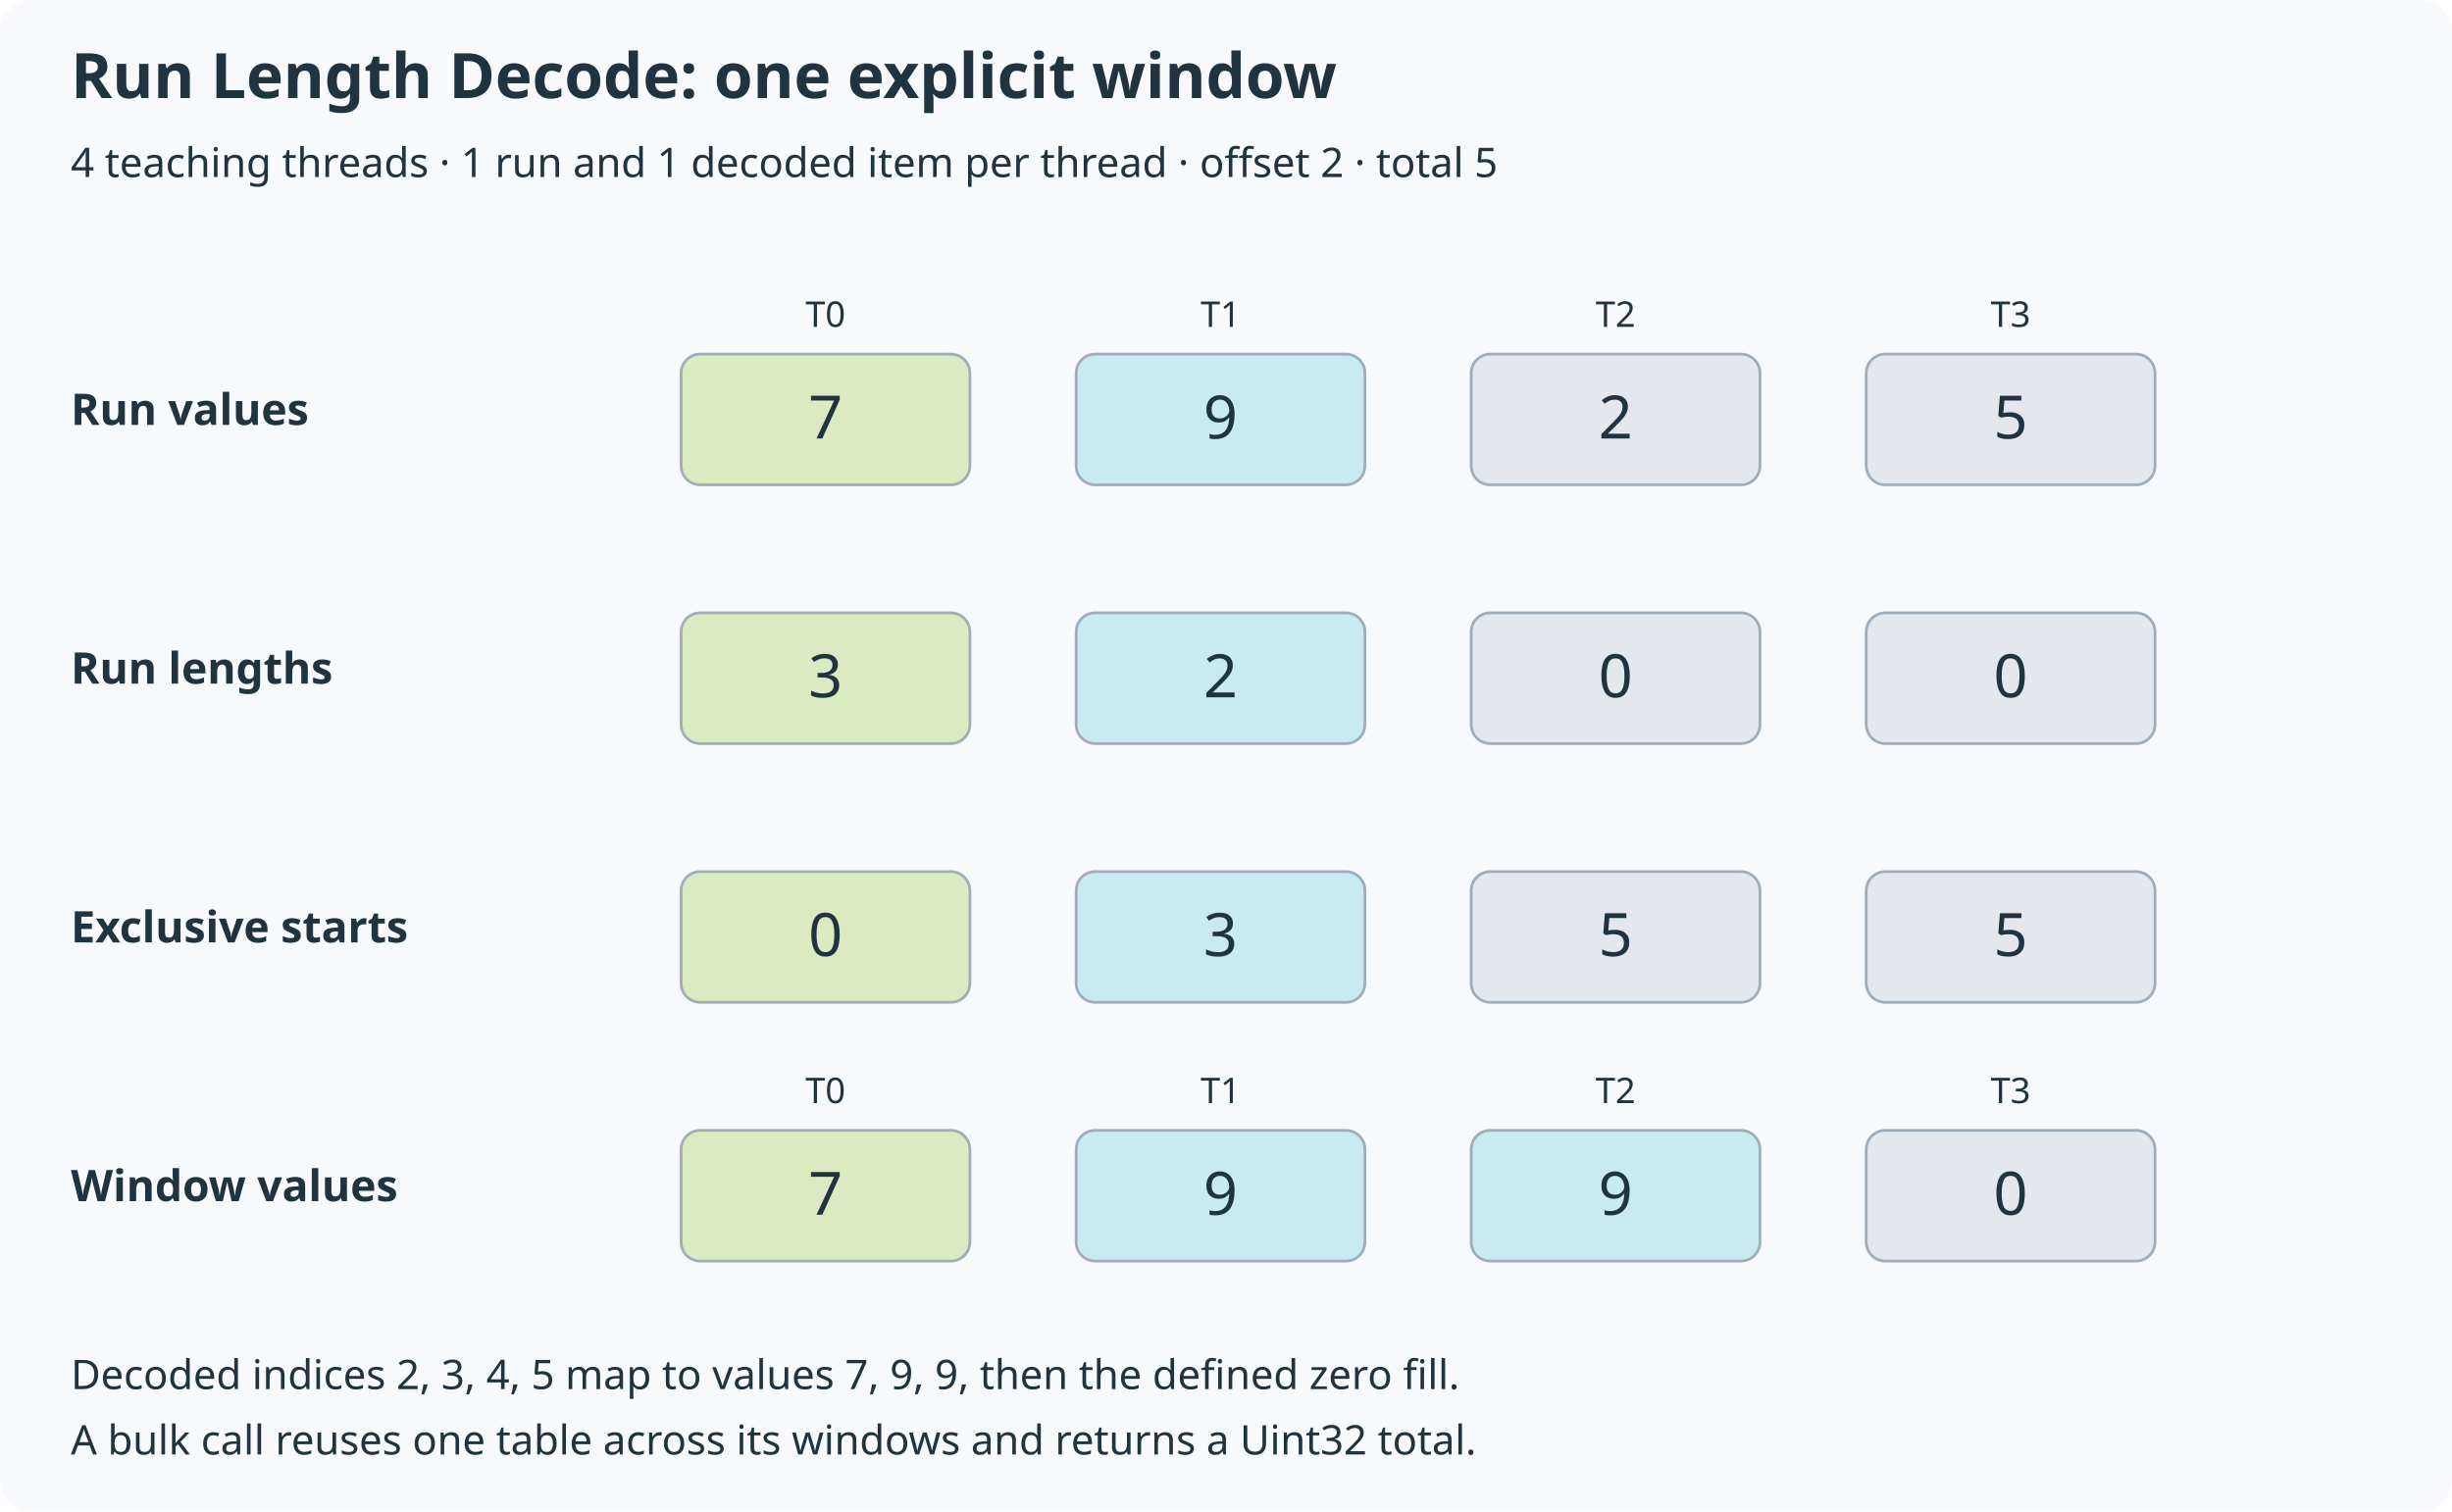
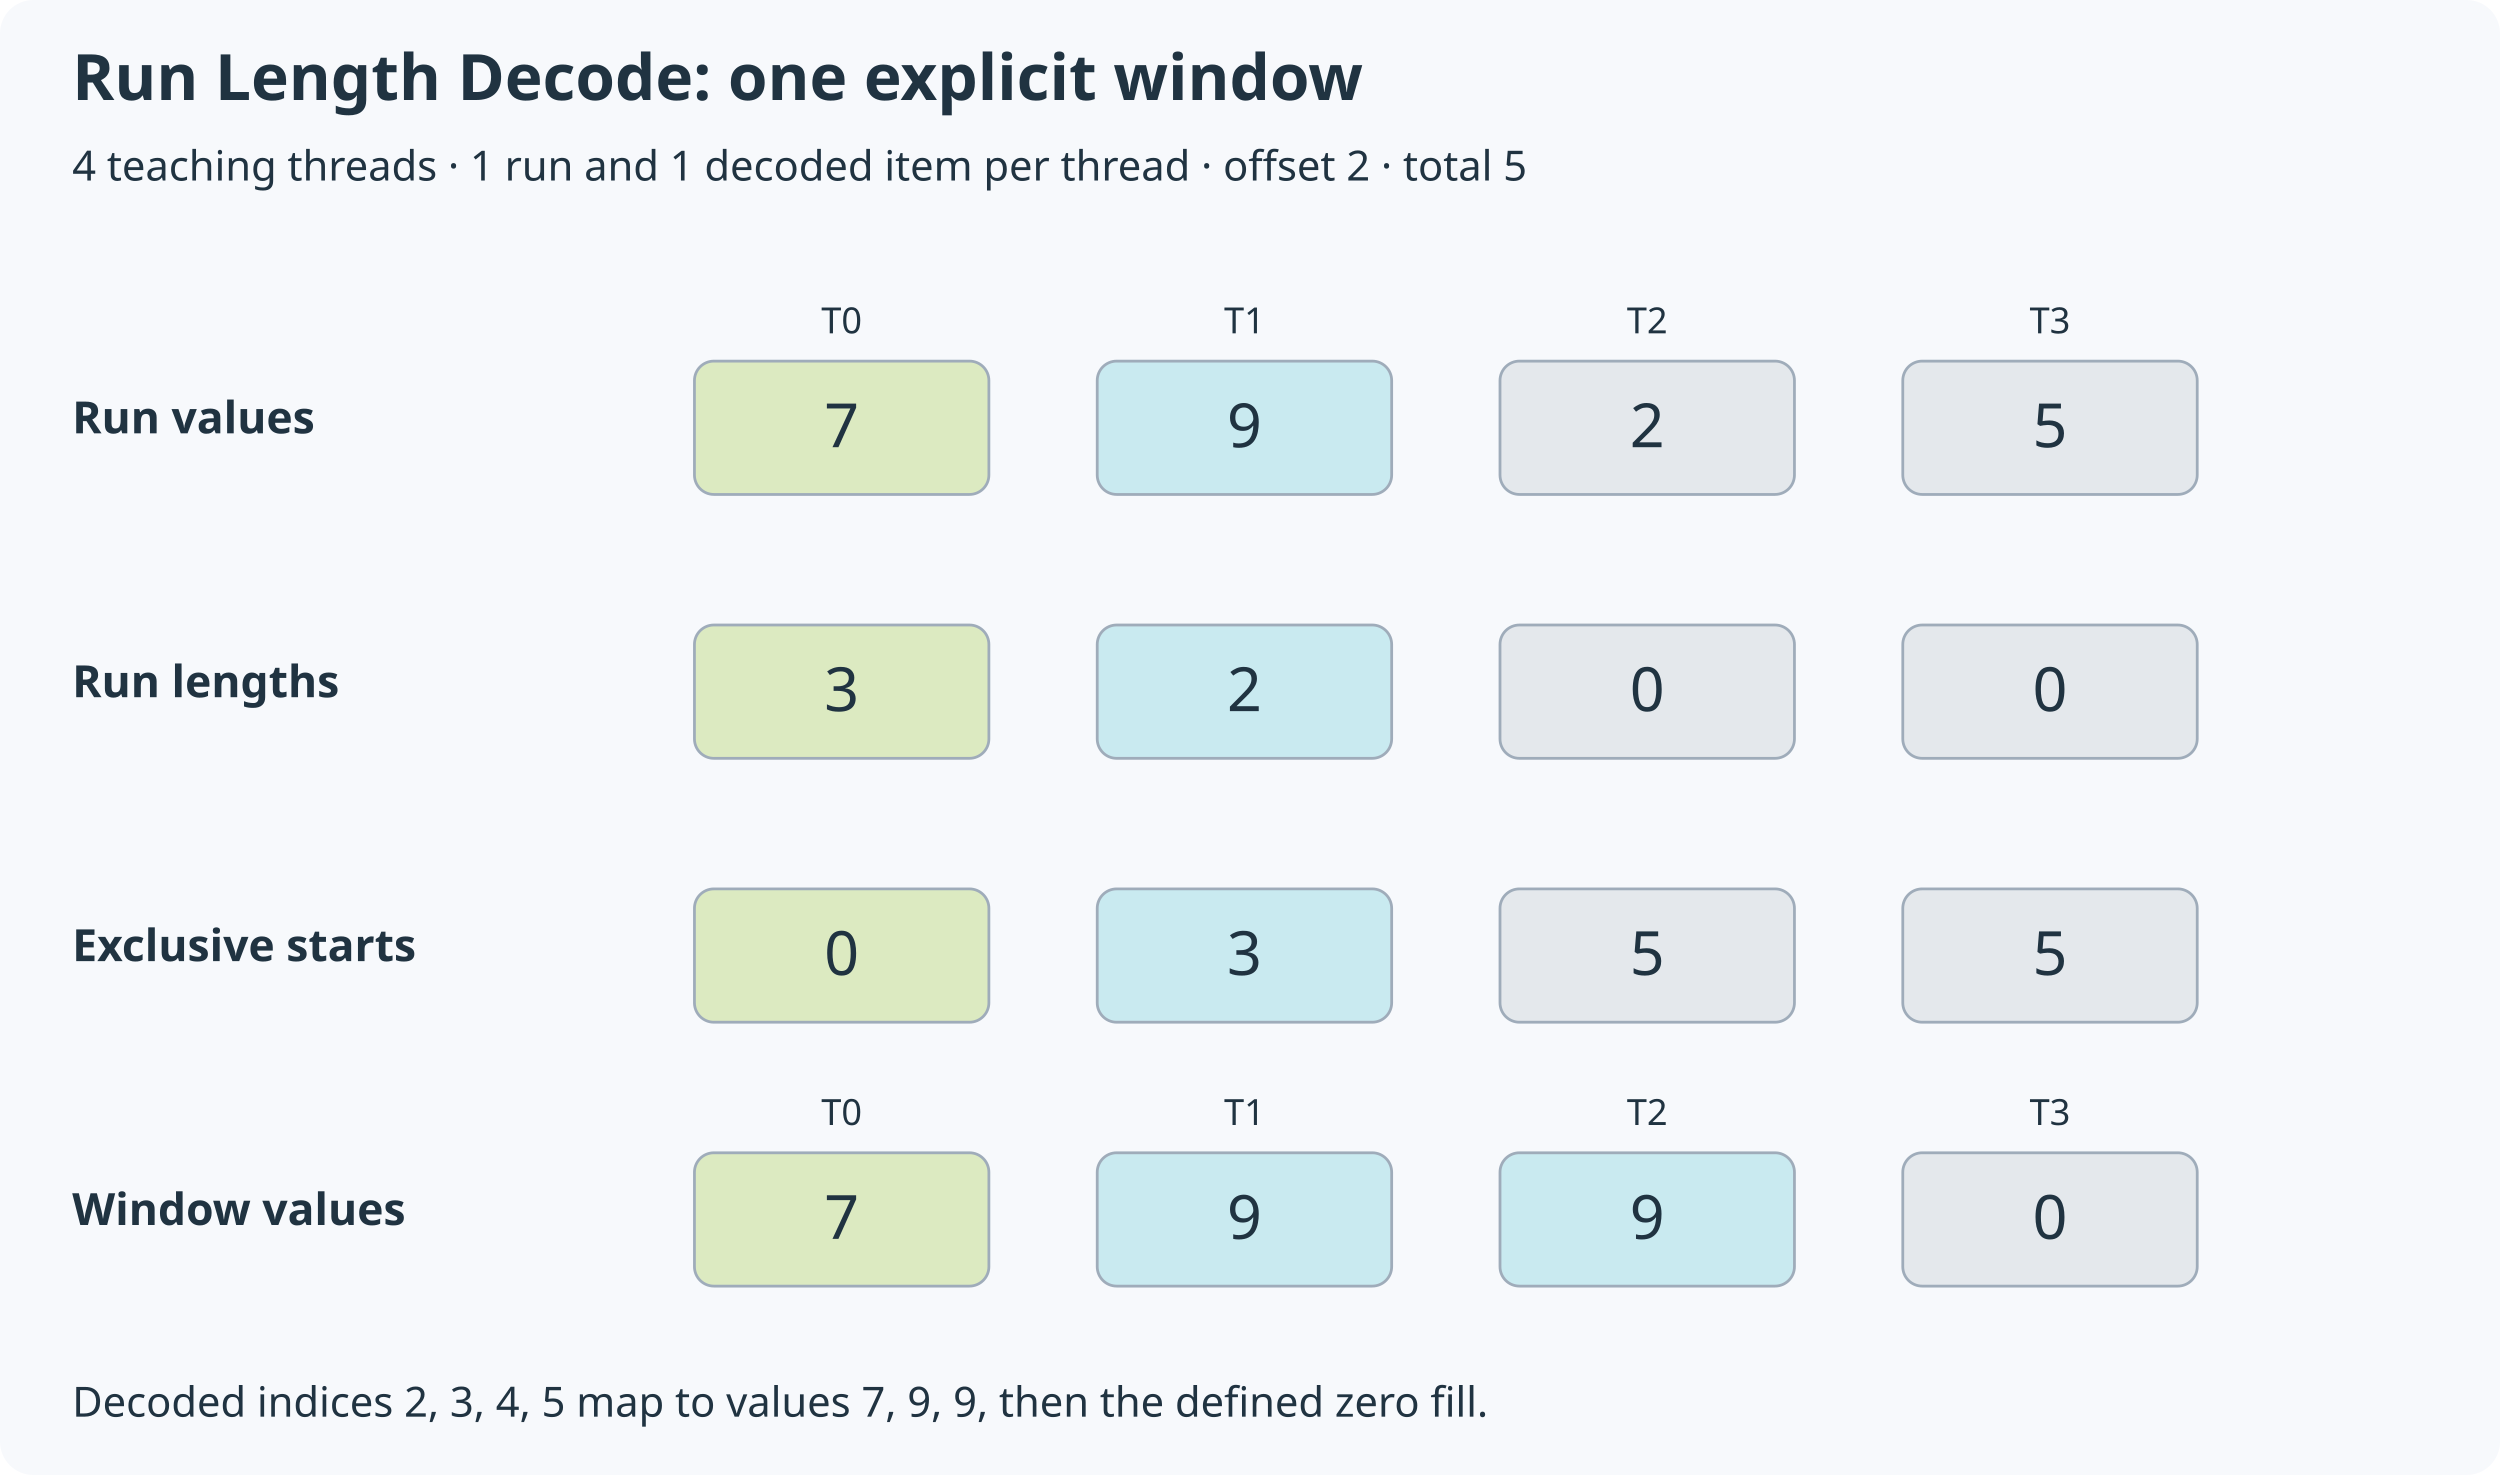
- <svg xmlns="http://www.w3.org/2000/svg" viewBox="0 0 900 555" role="img" aria-labelledby="title desc">
-   <rect width="900" height="555" rx="12" fill="#f7f9fc" />
+ <svg xmlns="http://www.w3.org/2000/svg" viewBox="0 0 900 531" role="img" aria-labelledby="title desc">
+   <rect width="900" height="531" rx="12" fill="#f7f9fc" />
  <g font-family="sans-serif" fill="#203341">
    <text x="26" y="36" font-size="23" font-weight="600">Run Length Decode: one explicit window</text>
    <text x="26" y="65" font-size="15">4 teaching threads · 1 run and 1 decoded item per thread · offset 2 · total 5</text>
    <text x="26" y="156" font-size="16" font-weight="600">Run values</text>
    <text x="303" y="120" text-anchor="middle" font-size="13">T0</text>
    <rect x="250" y="130" width="106" height="48" rx="7" fill="#dceac1" stroke="#9facba" />
    <text x="303" y="161" text-anchor="middle" font-size="22">7</text>
    <text x="448" y="120" text-anchor="middle" font-size="13">T1</text>
    <rect x="395" y="130" width="106" height="48" rx="7" fill="#c9eaf0" stroke="#9facba" />
    <text x="448" y="161" text-anchor="middle" font-size="22">9</text>
    <text x="593" y="120" text-anchor="middle" font-size="13">T2</text>
    <rect x="540" y="130" width="106" height="48" rx="7" fill="#e4e8ec" stroke="#9facba" />
    <text x="593" y="161" text-anchor="middle" font-size="22">2</text>
    <text x="738" y="120" text-anchor="middle" font-size="13">T3</text>
    <rect x="685" y="130" width="106" height="48" rx="7" fill="#e4e8ec" stroke="#9facba" />
    <text x="738" y="161" text-anchor="middle" font-size="22">5</text>
    <text x="26" y="251" font-size="16" font-weight="600">Run lengths</text>
    <rect x="250" y="225" width="106" height="48" rx="7" fill="#dceac1" stroke="#9facba" />
    <text x="303" y="256" text-anchor="middle" font-size="22">3</text>
    <rect x="395" y="225" width="106" height="48" rx="7" fill="#c9eaf0" stroke="#9facba" />
    <text x="448" y="256" text-anchor="middle" font-size="22">2</text>
    <rect x="540" y="225" width="106" height="48" rx="7" fill="#e4e8ec" stroke="#9facba" />
    <text x="593" y="256" text-anchor="middle" font-size="22">0</text>
    <rect x="685" y="225" width="106" height="48" rx="7" fill="#e4e8ec" stroke="#9facba" />
    <text x="738" y="256" text-anchor="middle" font-size="22">0</text>
    <text x="26" y="346" font-size="16" font-weight="600">Exclusive starts</text>
    <rect x="250" y="320" width="106" height="48" rx="7" fill="#dceac1" stroke="#9facba" />
    <text x="303" y="351" text-anchor="middle" font-size="22">0</text>
    <rect x="395" y="320" width="106" height="48" rx="7" fill="#c9eaf0" stroke="#9facba" />
    <text x="448" y="351" text-anchor="middle" font-size="22">3</text>
    <rect x="540" y="320" width="106" height="48" rx="7" fill="#e4e8ec" stroke="#9facba" />
    <text x="593" y="351" text-anchor="middle" font-size="22">5</text>
    <rect x="685" y="320" width="106" height="48" rx="7" fill="#e4e8ec" stroke="#9facba" />
    <text x="738" y="351" text-anchor="middle" font-size="22">5</text>
    <text x="26" y="441" font-size="16" font-weight="600">Window values</text>
    <text x="303" y="405" text-anchor="middle" font-size="13">T0</text>
    <rect x="250" y="415" width="106" height="48" rx="7" fill="#dceac1" stroke="#9facba" />
    <text x="303" y="446" text-anchor="middle" font-size="22">7</text>
    <text x="448" y="405" text-anchor="middle" font-size="13">T1</text>
    <rect x="395" y="415" width="106" height="48" rx="7" fill="#c9eaf0" stroke="#9facba" />
    <text x="448" y="446" text-anchor="middle" font-size="22">9</text>
    <text x="593" y="405" text-anchor="middle" font-size="13">T2</text>
    <rect x="540" y="415" width="106" height="48" rx="7" fill="#c9eaf0" stroke="#9facba" />
    <text x="593" y="446" text-anchor="middle" font-size="22">9</text>
    <text x="738" y="405" text-anchor="middle" font-size="13">T3</text>
    <rect x="685" y="415" width="106" height="48" rx="7" fill="#e4e8ec" stroke="#9facba" />
    <text x="738" y="446" text-anchor="middle" font-size="22">0</text>
    <text x="26" y="510" font-size="15">Decoded indices 2, 3, 4, 5 map to values 7, 9, 9, then the defined zero fill.</text>
-     <text x="26" y="534" font-size="15">A bulk call reuses one table across its windows and returns a Uint32 total.</text>
  </g>
</svg>
